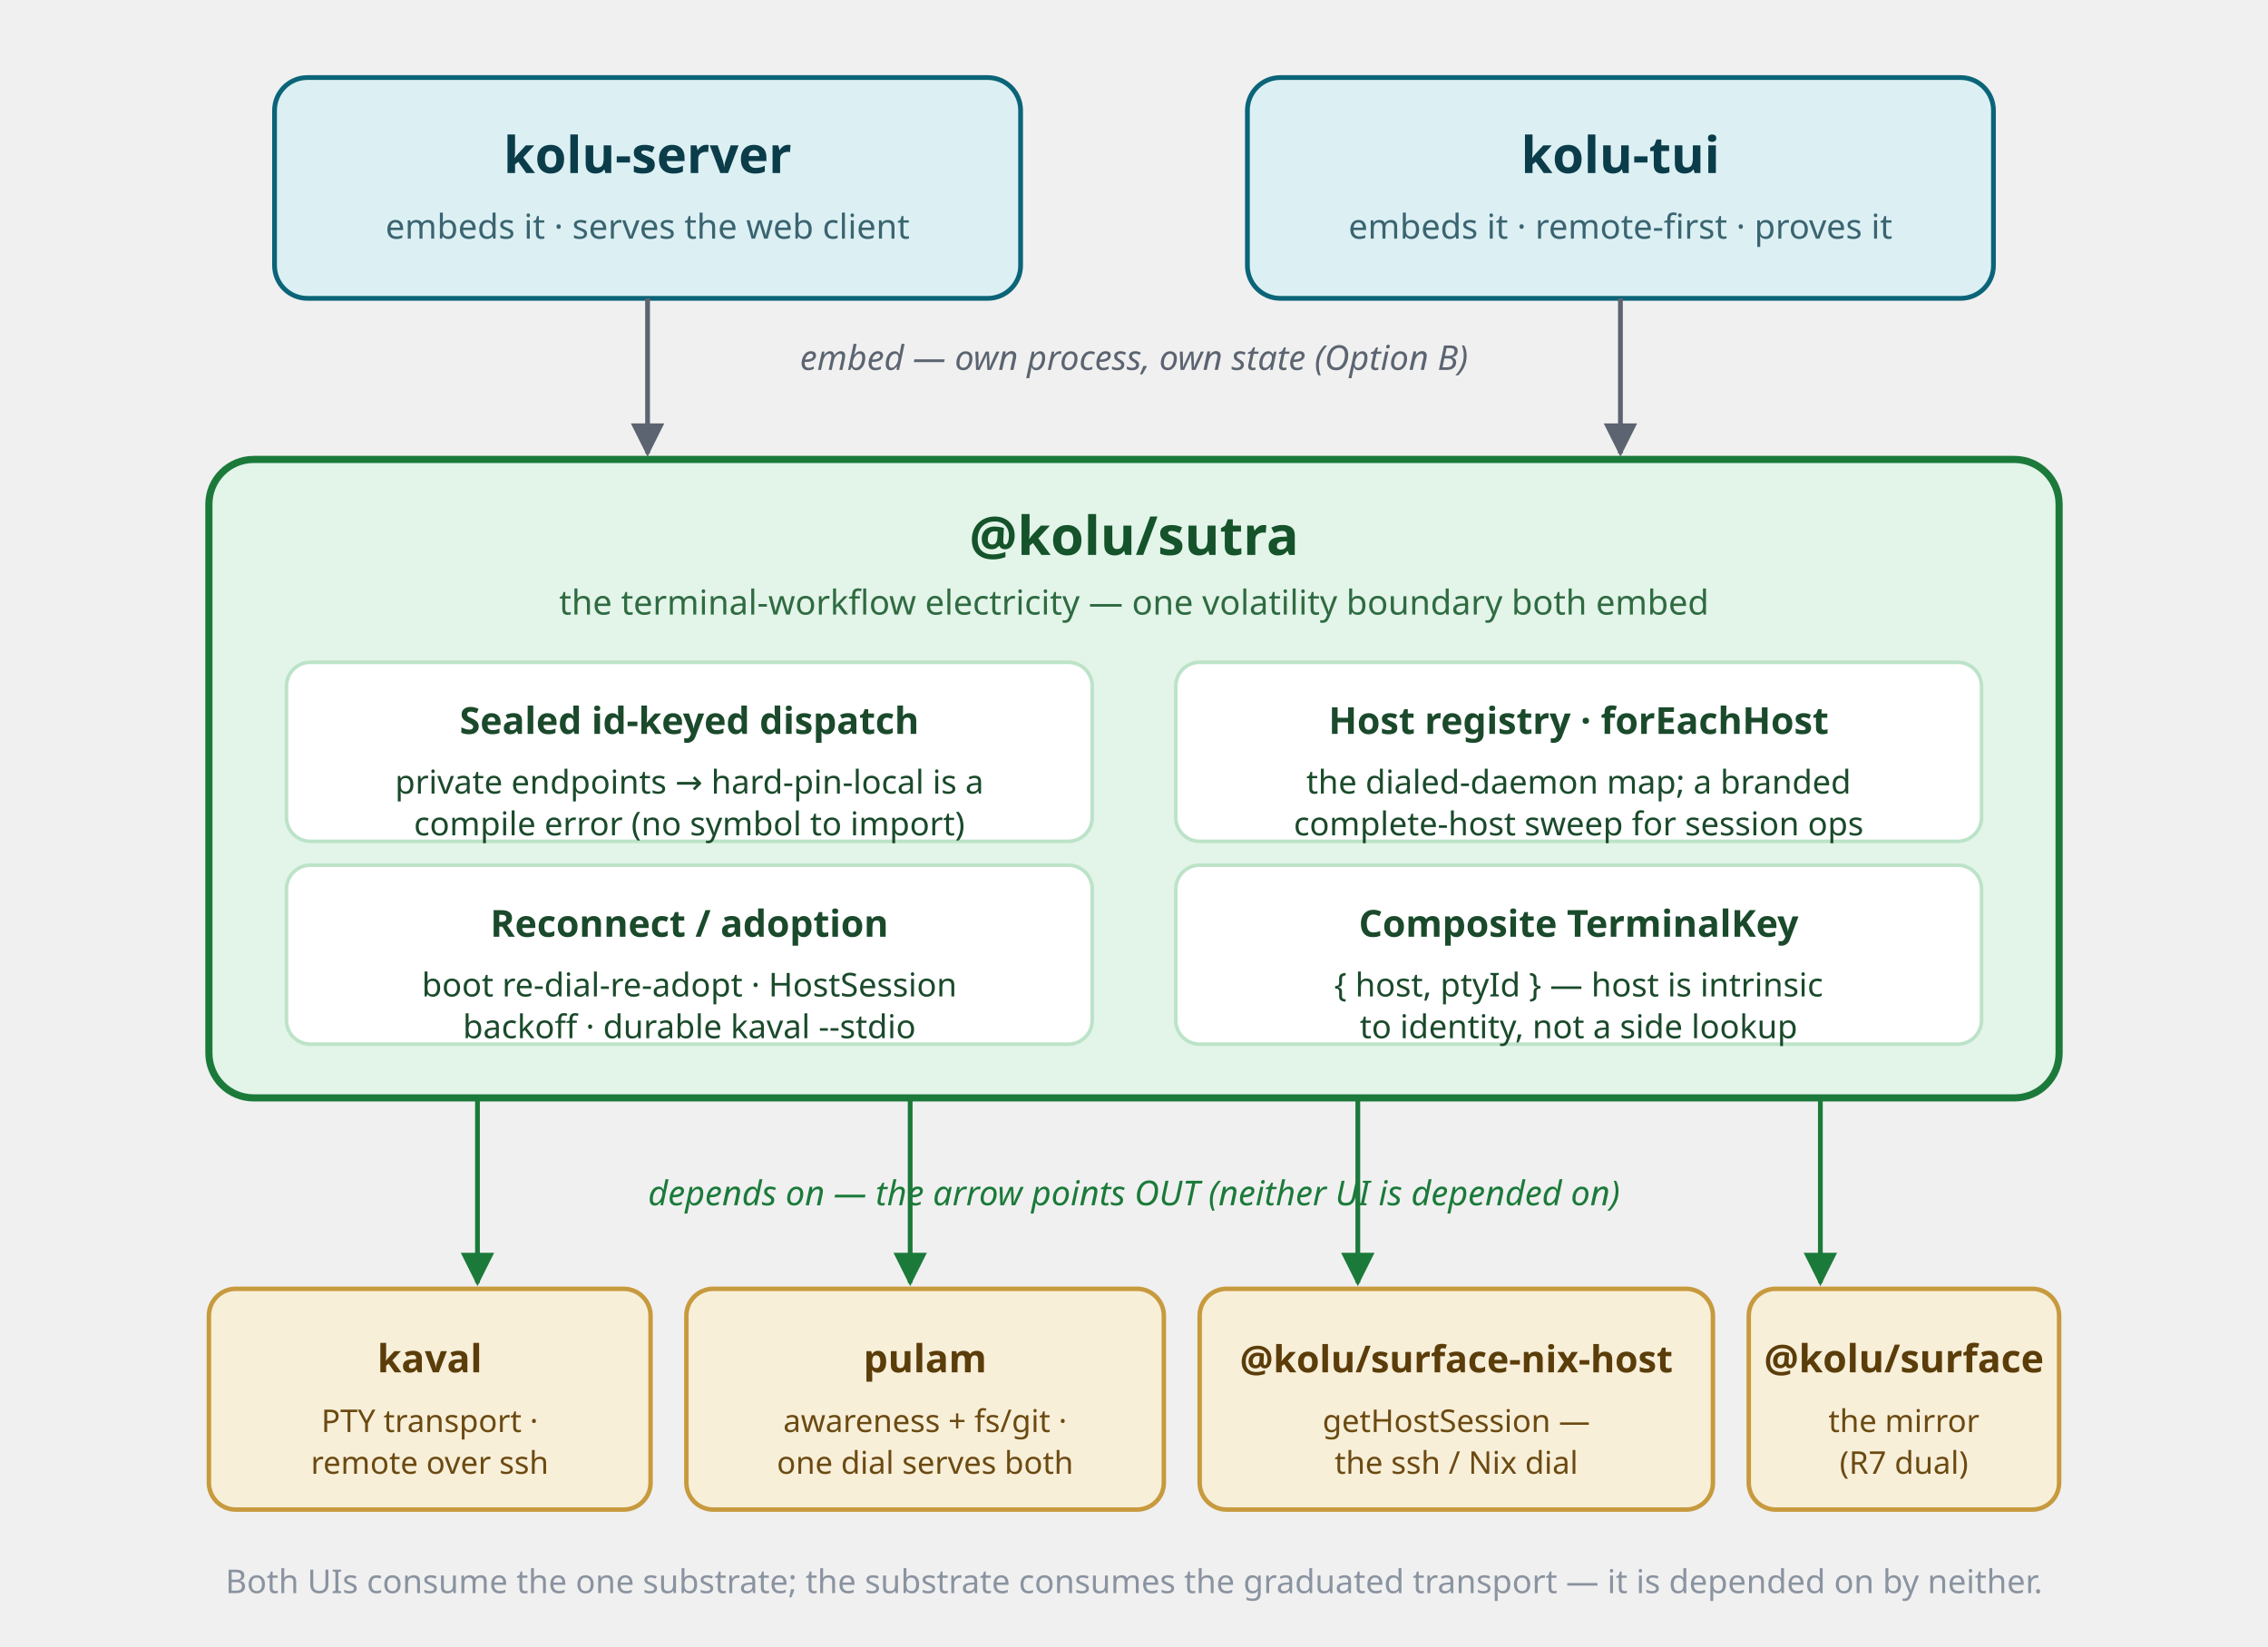
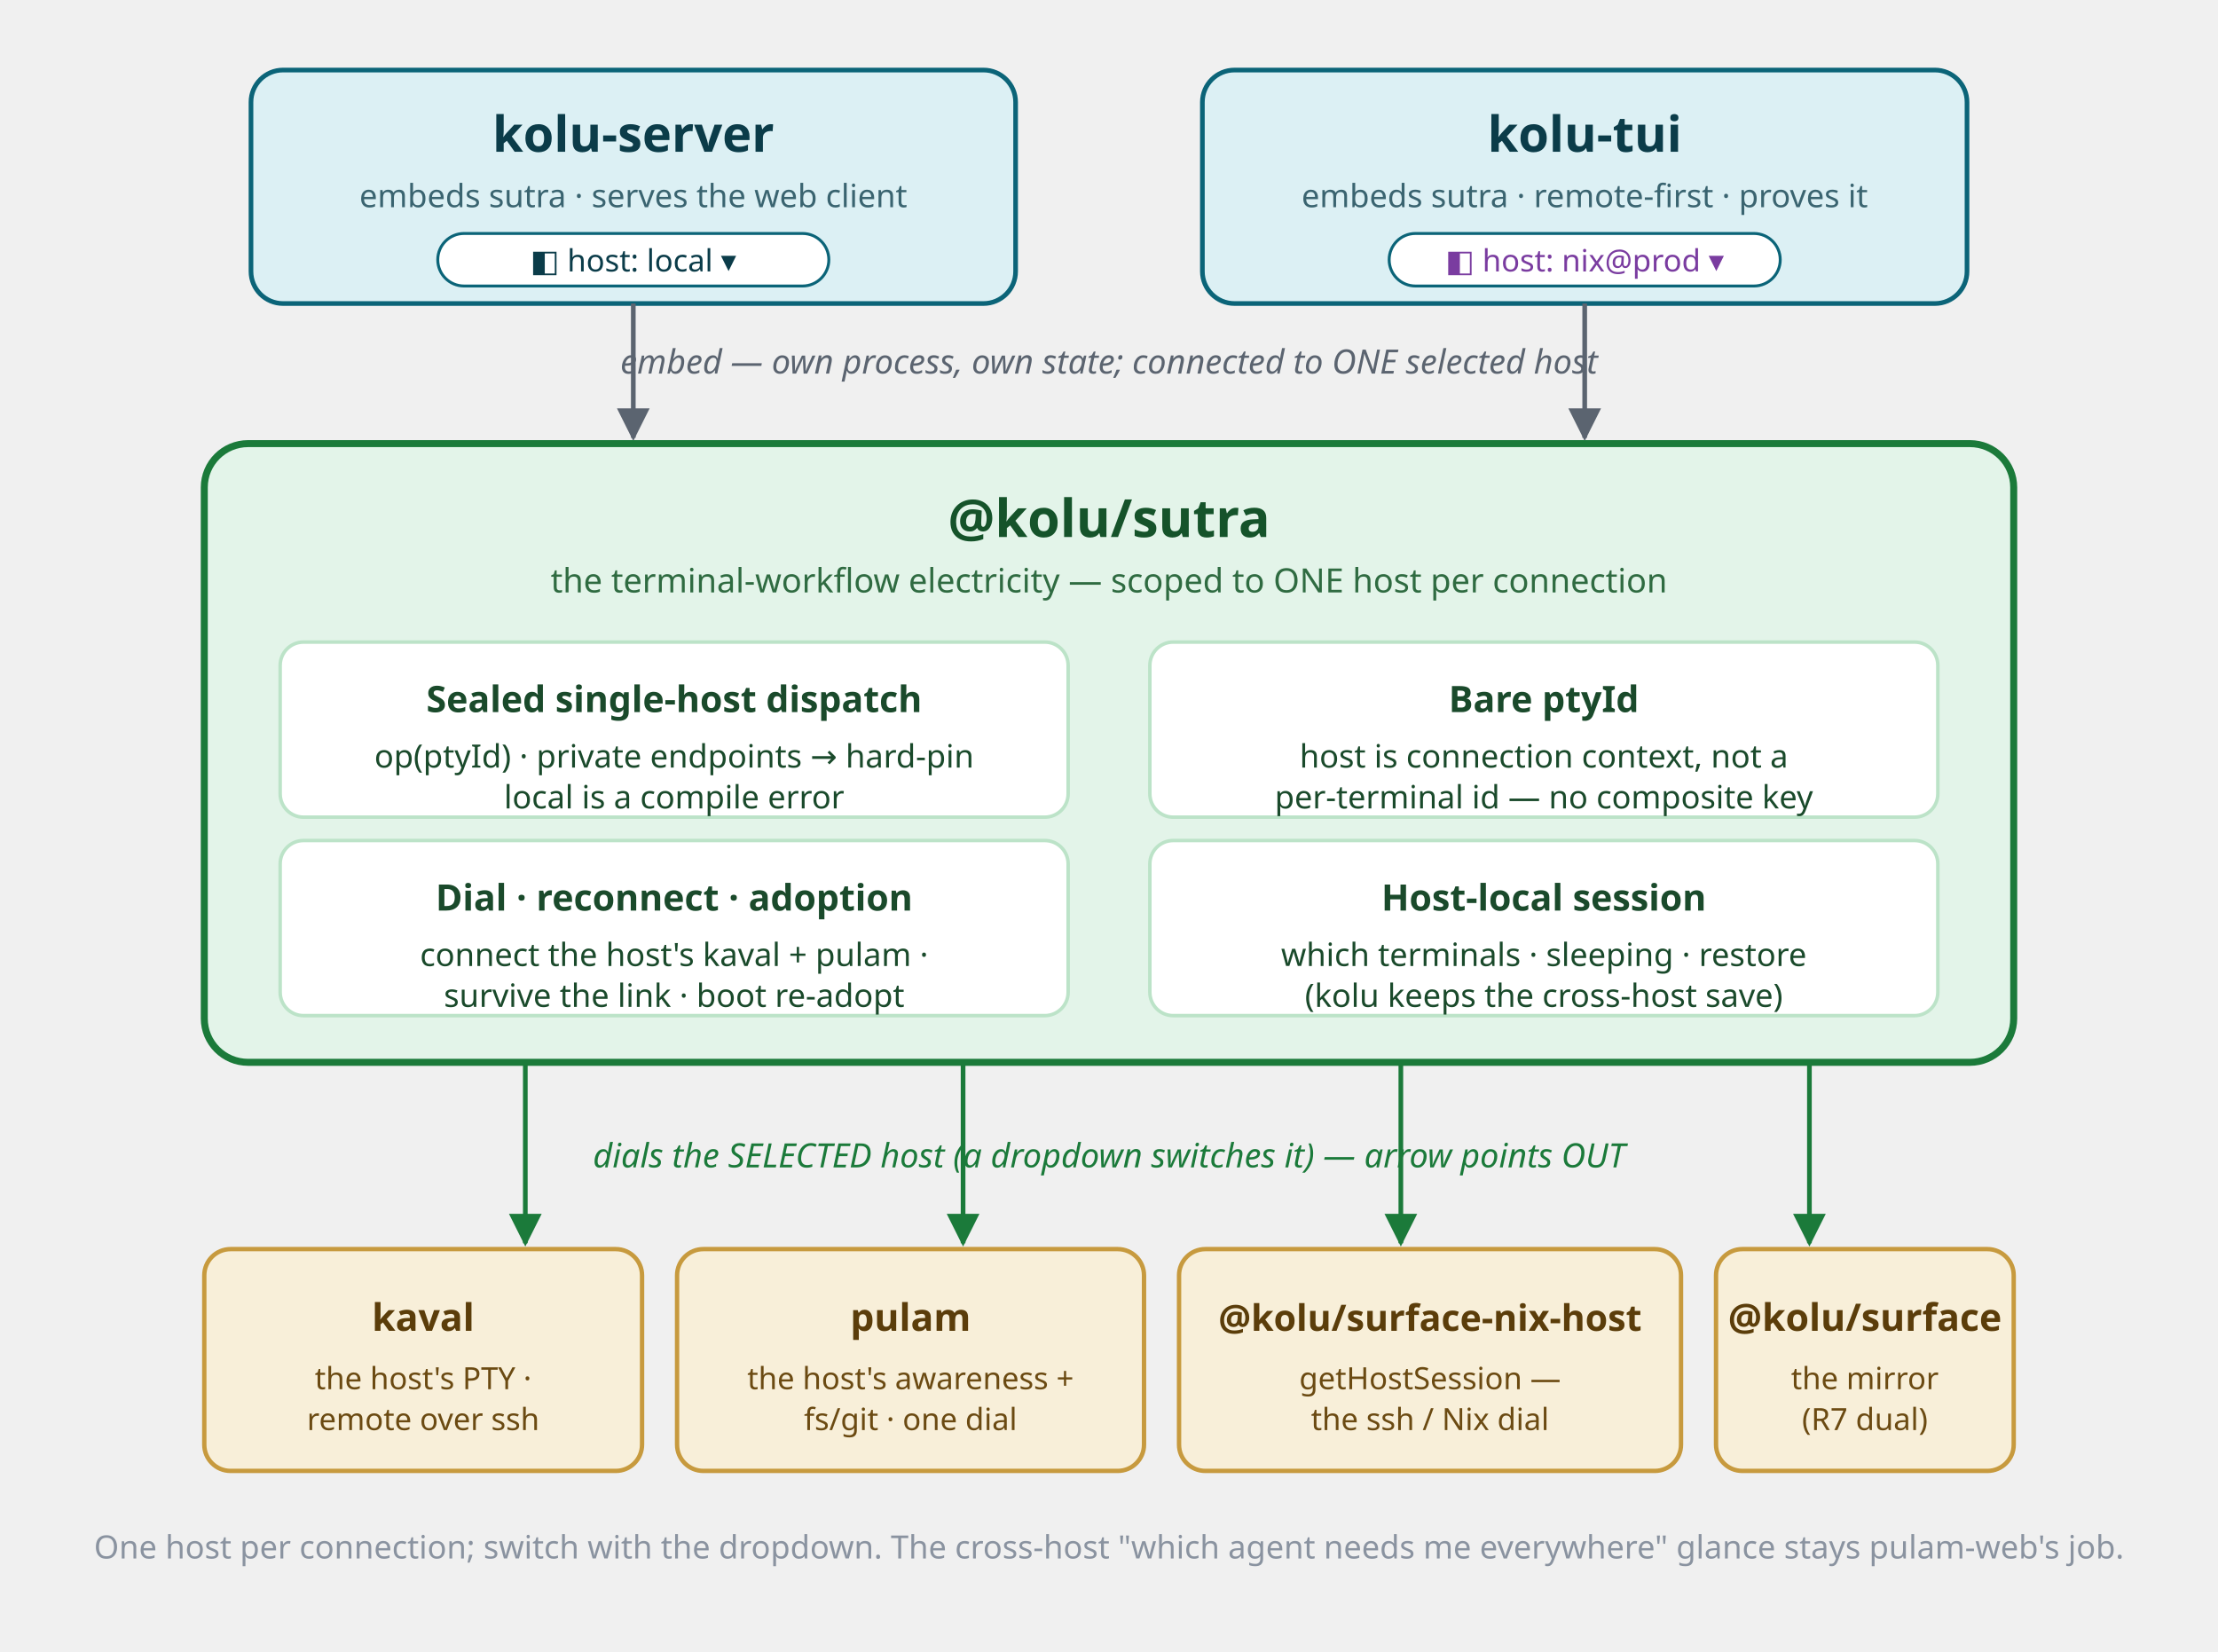
- <svg xmlns="http://www.w3.org/2000/svg" viewBox="0 0 760 552" font-family="ui-sans-serif,system-ui,sans-serif" role="img" aria-label="kolu-server and kolu-tui both embed the @kolu/sutra package, which depends outward on kaval, pulam, surface-nix-host and surface">
+ <svg xmlns="http://www.w3.org/2000/svg" viewBox="0 0 760 566" font-family="ui-sans-serif,system-ui,sans-serif" role="img" aria-label="kolu-server and kolu-tui both embed @kolu/sutra; each embed is connected to one selected host and dials that host's kaval and pulam via surface-nix-host">
  <defs>
    <marker id="ts-arrow" viewBox="0 0 10 10" refX="9" refY="5" markerWidth="7" markerHeight="7" orient="auto-start-reverse">
      <path d="M0,0 L10,5 L0,10 z" fill="#5b6470" />
    </marker>
    <marker id="ts-arrow-green" viewBox="0 0 10 10" refX="9" refY="5" markerWidth="7" markerHeight="7" orient="auto-start-reverse">
      <path d="M0,0 L10,5 L0,10 z" fill="#1b7a3a" />
    </marker>
  </defs>
  <g>
-     <rect x="92" y="26" width="250" height="74" rx="11" fill="#dcf0f4" stroke="#0b6478" stroke-width="1.6" />
-     <text x="217" y="58" text-anchor="middle" font-size="17" font-weight="700" fill="#0b3c49">kolu-server</text>
-     <text x="217" y="80" text-anchor="middle" font-size="11.5" fill="#3a6470">embeds it · serves the web client</text>
-     <rect x="418" y="26" width="250" height="74" rx="11" fill="#dcf0f4" stroke="#0b6478" stroke-width="1.6" />
-     <text x="543" y="58" text-anchor="middle" font-size="17" font-weight="700" fill="#0b3c49">kolu-tui</text>
-     <text x="543" y="80" text-anchor="middle" font-size="11.5" fill="#3a6470">embeds it · remote-first · proves it</text>
+     <rect x="86" y="24" width="262" height="80" rx="11" fill="#dcf0f4" stroke="#0b6478" stroke-width="1.6" />
+     <text x="217" y="52" text-anchor="middle" font-size="17" font-weight="700" fill="#0b3c49">kolu-server</text>
+     <text x="217" y="71" text-anchor="middle" font-size="11" fill="#3a6470">embeds sutra · serves the web client</text>
+     <rect x="150" y="80" width="134" height="18" rx="9" fill="#ffffff" stroke="#0b6478" stroke-width="1" />
+     <text x="217" y="93" text-anchor="middle" font-size="10.5" fill="#0b3c49">◧ host: local ▾</text>
+     <rect x="412" y="24" width="262" height="80" rx="11" fill="#dcf0f4" stroke="#0b6478" stroke-width="1.6" />
+     <text x="543" y="52" text-anchor="middle" font-size="17" font-weight="700" fill="#0b3c49">kolu-tui</text>
+     <text x="543" y="71" text-anchor="middle" font-size="11" fill="#3a6470">embeds sutra · remote-first · proves it</text>
+     <rect x="476" y="80" width="134" height="18" rx="9" fill="#ffffff" stroke="#0b6478" stroke-width="1" />
+     <text x="543" y="93" text-anchor="middle" font-size="10.5" fill="#7a3ca0">◧ host: nix@prod ▾</text>
  </g>
-   <line x1="217" y1="100" x2="217" y2="152" stroke="#5b6470" stroke-width="1.6" marker-end="url(#ts-arrow)" />
-   <line x1="543" y1="100" x2="543" y2="152" stroke="#5b6470" stroke-width="1.6" marker-end="url(#ts-arrow)" />
-   <text x="380" y="124" text-anchor="middle" font-size="11.5" font-style="italic" fill="#5b6470">embed — own process, own state (Option B)</text>
-   <rect x="70" y="154" width="620" height="214" rx="15" fill="#e3f4e9" stroke="#1b7a3a" stroke-width="2.4" />
-   <text x="380" y="186" text-anchor="middle" font-size="18" font-weight="800" fill="#15532a">@kolu/sutra</text>
-   <text x="380" y="206" text-anchor="middle" font-size="11.5" fill="#2f6b41">the terminal-workflow electricity — one volatility boundary both embed</text>
+   <line x1="217" y1="104" x2="217" y2="150" stroke="#5b6470" stroke-width="1.6" marker-end="url(#ts-arrow)" />
+   <line x1="543" y1="104" x2="543" y2="150" stroke="#5b6470" stroke-width="1.6" marker-end="url(#ts-arrow)" />
+   <text x="380" y="128" text-anchor="middle" font-size="11.5" font-style="italic" fill="#5b6470">embed — own process, own state; connected to ONE selected host</text>
+   <rect x="70" y="152" width="620" height="212" rx="15" fill="#e3f4e9" stroke="#1b7a3a" stroke-width="2.4" />
+   <text x="380" y="184" text-anchor="middle" font-size="18" font-weight="800" fill="#15532a">@kolu/sutra</text>
+   <text x="380" y="203" text-anchor="middle" font-size="11.5" fill="#2f6b41">the terminal-workflow electricity — scoped to ONE host per connection</text>
  <g font-size="11" fill="#1a4a2b">
-     <rect x="96" y="222" width="270" height="60" rx="8" fill="#ffffff" stroke="#bce3c8" stroke-width="1.2" />
-     <text x="231" y="246" text-anchor="middle" font-size="12.5" font-weight="700">Sealed id-keyed dispatch</text>
-     <text x="231" y="266" text-anchor="middle">private endpoints → hard-pin-local is a</text>
-     <text x="231" y="280" text-anchor="middle">compile error (no symbol to import)</text>
-     <rect x="394" y="222" width="270" height="60" rx="8" fill="#ffffff" stroke="#bce3c8" stroke-width="1.2" />
-     <text x="529" y="246" text-anchor="middle" font-size="12.5" font-weight="700">Host registry · forEachHost</text>
-     <text x="529" y="266" text-anchor="middle">the dialed-daemon map; a branded</text>
-     <text x="529" y="280" text-anchor="middle">complete-host sweep for session ops</text>
-     <rect x="96" y="290" width="270" height="60" rx="8" fill="#ffffff" stroke="#bce3c8" stroke-width="1.2" />
-     <text x="231" y="314" text-anchor="middle" font-size="12.5" font-weight="700">Reconnect / adoption</text>
-     <text x="231" y="334" text-anchor="middle">boot re-dial-re-adopt · HostSession</text>
-     <text x="231" y="348" text-anchor="middle">backoff · durable kaval --stdio</text>
-     <rect x="394" y="290" width="270" height="60" rx="8" fill="#ffffff" stroke="#bce3c8" stroke-width="1.2" />
-     <text x="529" y="314" text-anchor="middle" font-size="12.5" font-weight="700">Composite TerminalKey</text>
-     <text x="529" y="334" text-anchor="middle">{ host, ptyId } — host is intrinsic</text>
-     <text x="529" y="348" text-anchor="middle">to identity, not a side lookup</text>
+     <rect x="96" y="220" width="270" height="60" rx="8" fill="#ffffff" stroke="#bce3c8" stroke-width="1.2" />
+     <text x="231" y="244" text-anchor="middle" font-size="12.5" font-weight="700">Sealed single-host dispatch</text>
+     <text x="231" y="263" text-anchor="middle">op(ptyId) · private endpoints → hard-pin</text>
+     <text x="231" y="277" text-anchor="middle">local is a compile error</text>
+     <rect x="394" y="220" width="270" height="60" rx="8" fill="#ffffff" stroke="#bce3c8" stroke-width="1.2" />
+     <text x="529" y="244" text-anchor="middle" font-size="12.5" font-weight="700">Bare ptyId</text>
+     <text x="529" y="263" text-anchor="middle">host is connection context, not a</text>
+     <text x="529" y="277" text-anchor="middle">per-terminal id — no composite key</text>
+     <rect x="96" y="288" width="270" height="60" rx="8" fill="#ffffff" stroke="#bce3c8" stroke-width="1.2" />
+     <text x="231" y="312" text-anchor="middle" font-size="12.5" font-weight="700">Dial · reconnect · adoption</text>
+     <text x="231" y="331" text-anchor="middle">connect the host's kaval + pulam ·</text>
+     <text x="231" y="345" text-anchor="middle">survive the link · boot re-adopt</text>
+     <rect x="394" y="288" width="270" height="60" rx="8" fill="#ffffff" stroke="#bce3c8" stroke-width="1.2" />
+     <text x="529" y="312" text-anchor="middle" font-size="12.5" font-weight="700">Host-local session</text>
+     <text x="529" y="331" text-anchor="middle">which terminals · sleeping · restore</text>
+     <text x="529" y="345" text-anchor="middle">(kolu keeps the cross-host save)</text>
  </g>
-   <line x1="160" y1="368" x2="160" y2="430" stroke="#1b7a3a" stroke-width="1.6" marker-end="url(#ts-arrow-green)" />
-   <line x1="305" y1="368" x2="305" y2="430" stroke="#1b7a3a" stroke-width="1.6" marker-end="url(#ts-arrow-green)" />
-   <line x1="455" y1="368" x2="455" y2="430" stroke="#1b7a3a" stroke-width="1.6" marker-end="url(#ts-arrow-green)" />
-   <line x1="610" y1="368" x2="610" y2="430" stroke="#1b7a3a" stroke-width="1.6" marker-end="url(#ts-arrow-green)" />
-   <text x="380" y="404" text-anchor="middle" font-size="11.5" font-style="italic" fill="#1b7a3a">depends on — the arrow points OUT (neither UI is depended on)</text>
+   <line x1="180" y1="364" x2="180" y2="426" stroke="#1b7a3a" stroke-width="1.6" marker-end="url(#ts-arrow-green)" />
+   <line x1="330" y1="364" x2="330" y2="426" stroke="#1b7a3a" stroke-width="1.6" marker-end="url(#ts-arrow-green)" />
+   <line x1="480" y1="364" x2="480" y2="426" stroke="#1b7a3a" stroke-width="1.6" marker-end="url(#ts-arrow-green)" />
+   <line x1="620" y1="364" x2="620" y2="426" stroke="#1b7a3a" stroke-width="1.6" marker-end="url(#ts-arrow-green)" />
+   <text x="380" y="400" text-anchor="middle" font-size="11.5" font-style="italic" fill="#1b7a3a">dials the SELECTED host (a dropdown switches it) — arrow points OUT</text>
  <g font-size="10.5" fill="#6b4a12">
-     <rect x="70" y="432" width="148" height="74" rx="9" fill="#f8efd9" stroke="#c79a3e" stroke-width="1.5" />
-     <text x="144" y="460" text-anchor="middle" font-size="13" font-weight="700" fill="#5b3d0a">kaval</text>
-     <text x="144" y="480" text-anchor="middle">PTY transport ·</text>
-     <text x="144" y="494" text-anchor="middle">remote over ssh</text>
-     <rect x="230" y="432" width="160" height="74" rx="9" fill="#f8efd9" stroke="#c79a3e" stroke-width="1.5" />
-     <text x="310" y="460" text-anchor="middle" font-size="13" font-weight="700" fill="#5b3d0a">pulam</text>
-     <text x="310" y="480" text-anchor="middle">awareness + fs/git ·</text>
-     <text x="310" y="494" text-anchor="middle">one dial serves both</text>
-     <rect x="402" y="432" width="172" height="74" rx="9" fill="#f8efd9" stroke="#c79a3e" stroke-width="1.5" />
-     <text x="488" y="460" text-anchor="middle" font-size="12.5" font-weight="700" fill="#5b3d0a">@kolu/surface-nix-host</text>
-     <text x="488" y="480" text-anchor="middle">getHostSession —</text>
-     <text x="488" y="494" text-anchor="middle">the ssh / Nix dial</text>
-     <rect x="586" y="432" width="104" height="74" rx="9" fill="#f8efd9" stroke="#c79a3e" stroke-width="1.5" />
-     <text x="638" y="460" text-anchor="middle" font-size="13" font-weight="700" fill="#5b3d0a">@kolu/surface</text>
-     <text x="638" y="480" text-anchor="middle">the mirror</text>
-     <text x="638" y="494" text-anchor="middle">(R7 dual)</text>
+     <rect x="70" y="428" width="150" height="76" rx="9" fill="#f8efd9" stroke="#c79a3e" stroke-width="1.5" />
+     <text x="145" y="456" text-anchor="middle" font-size="13" font-weight="700" fill="#5b3d0a">kaval</text>
+     <text x="145" y="476" text-anchor="middle">the host's PTY ·</text>
+     <text x="145" y="490" text-anchor="middle">remote over ssh</text>
+     <rect x="232" y="428" width="160" height="76" rx="9" fill="#f8efd9" stroke="#c79a3e" stroke-width="1.5" />
+     <text x="312" y="456" text-anchor="middle" font-size="13" font-weight="700" fill="#5b3d0a">pulam</text>
+     <text x="312" y="476" text-anchor="middle">the host's awareness +</text>
+     <text x="312" y="490" text-anchor="middle">fs/git · one dial</text>
+     <rect x="404" y="428" width="172" height="76" rx="9" fill="#f8efd9" stroke="#c79a3e" stroke-width="1.5" />
+     <text x="490" y="456" text-anchor="middle" font-size="12.5" font-weight="700" fill="#5b3d0a">@kolu/surface-nix-host</text>
+     <text x="490" y="476" text-anchor="middle">getHostSession —</text>
+     <text x="490" y="490" text-anchor="middle">the ssh / Nix dial</text>
+     <rect x="588" y="428" width="102" height="76" rx="9" fill="#f8efd9" stroke="#c79a3e" stroke-width="1.5" />
+     <text x="639" y="456" text-anchor="middle" font-size="13" font-weight="700" fill="#5b3d0a">@kolu/surface</text>
+     <text x="639" y="476" text-anchor="middle">the mirror</text>
+     <text x="639" y="490" text-anchor="middle">(R7 dual)</text>
  </g>
-   <text x="380" y="534" text-anchor="middle" font-size="11" fill="#8a93a0">Both UIs consume the one substrate; the substrate consumes the graduated transport — it is depended on by neither.</text>
+   <text x="380" y="534" text-anchor="middle" font-size="11" fill="#8a93a0">One host per connection; switch with the dropdown. The cross-host "which agent needs me everywhere" glance stays pulam-web's job.</text>
</svg>
